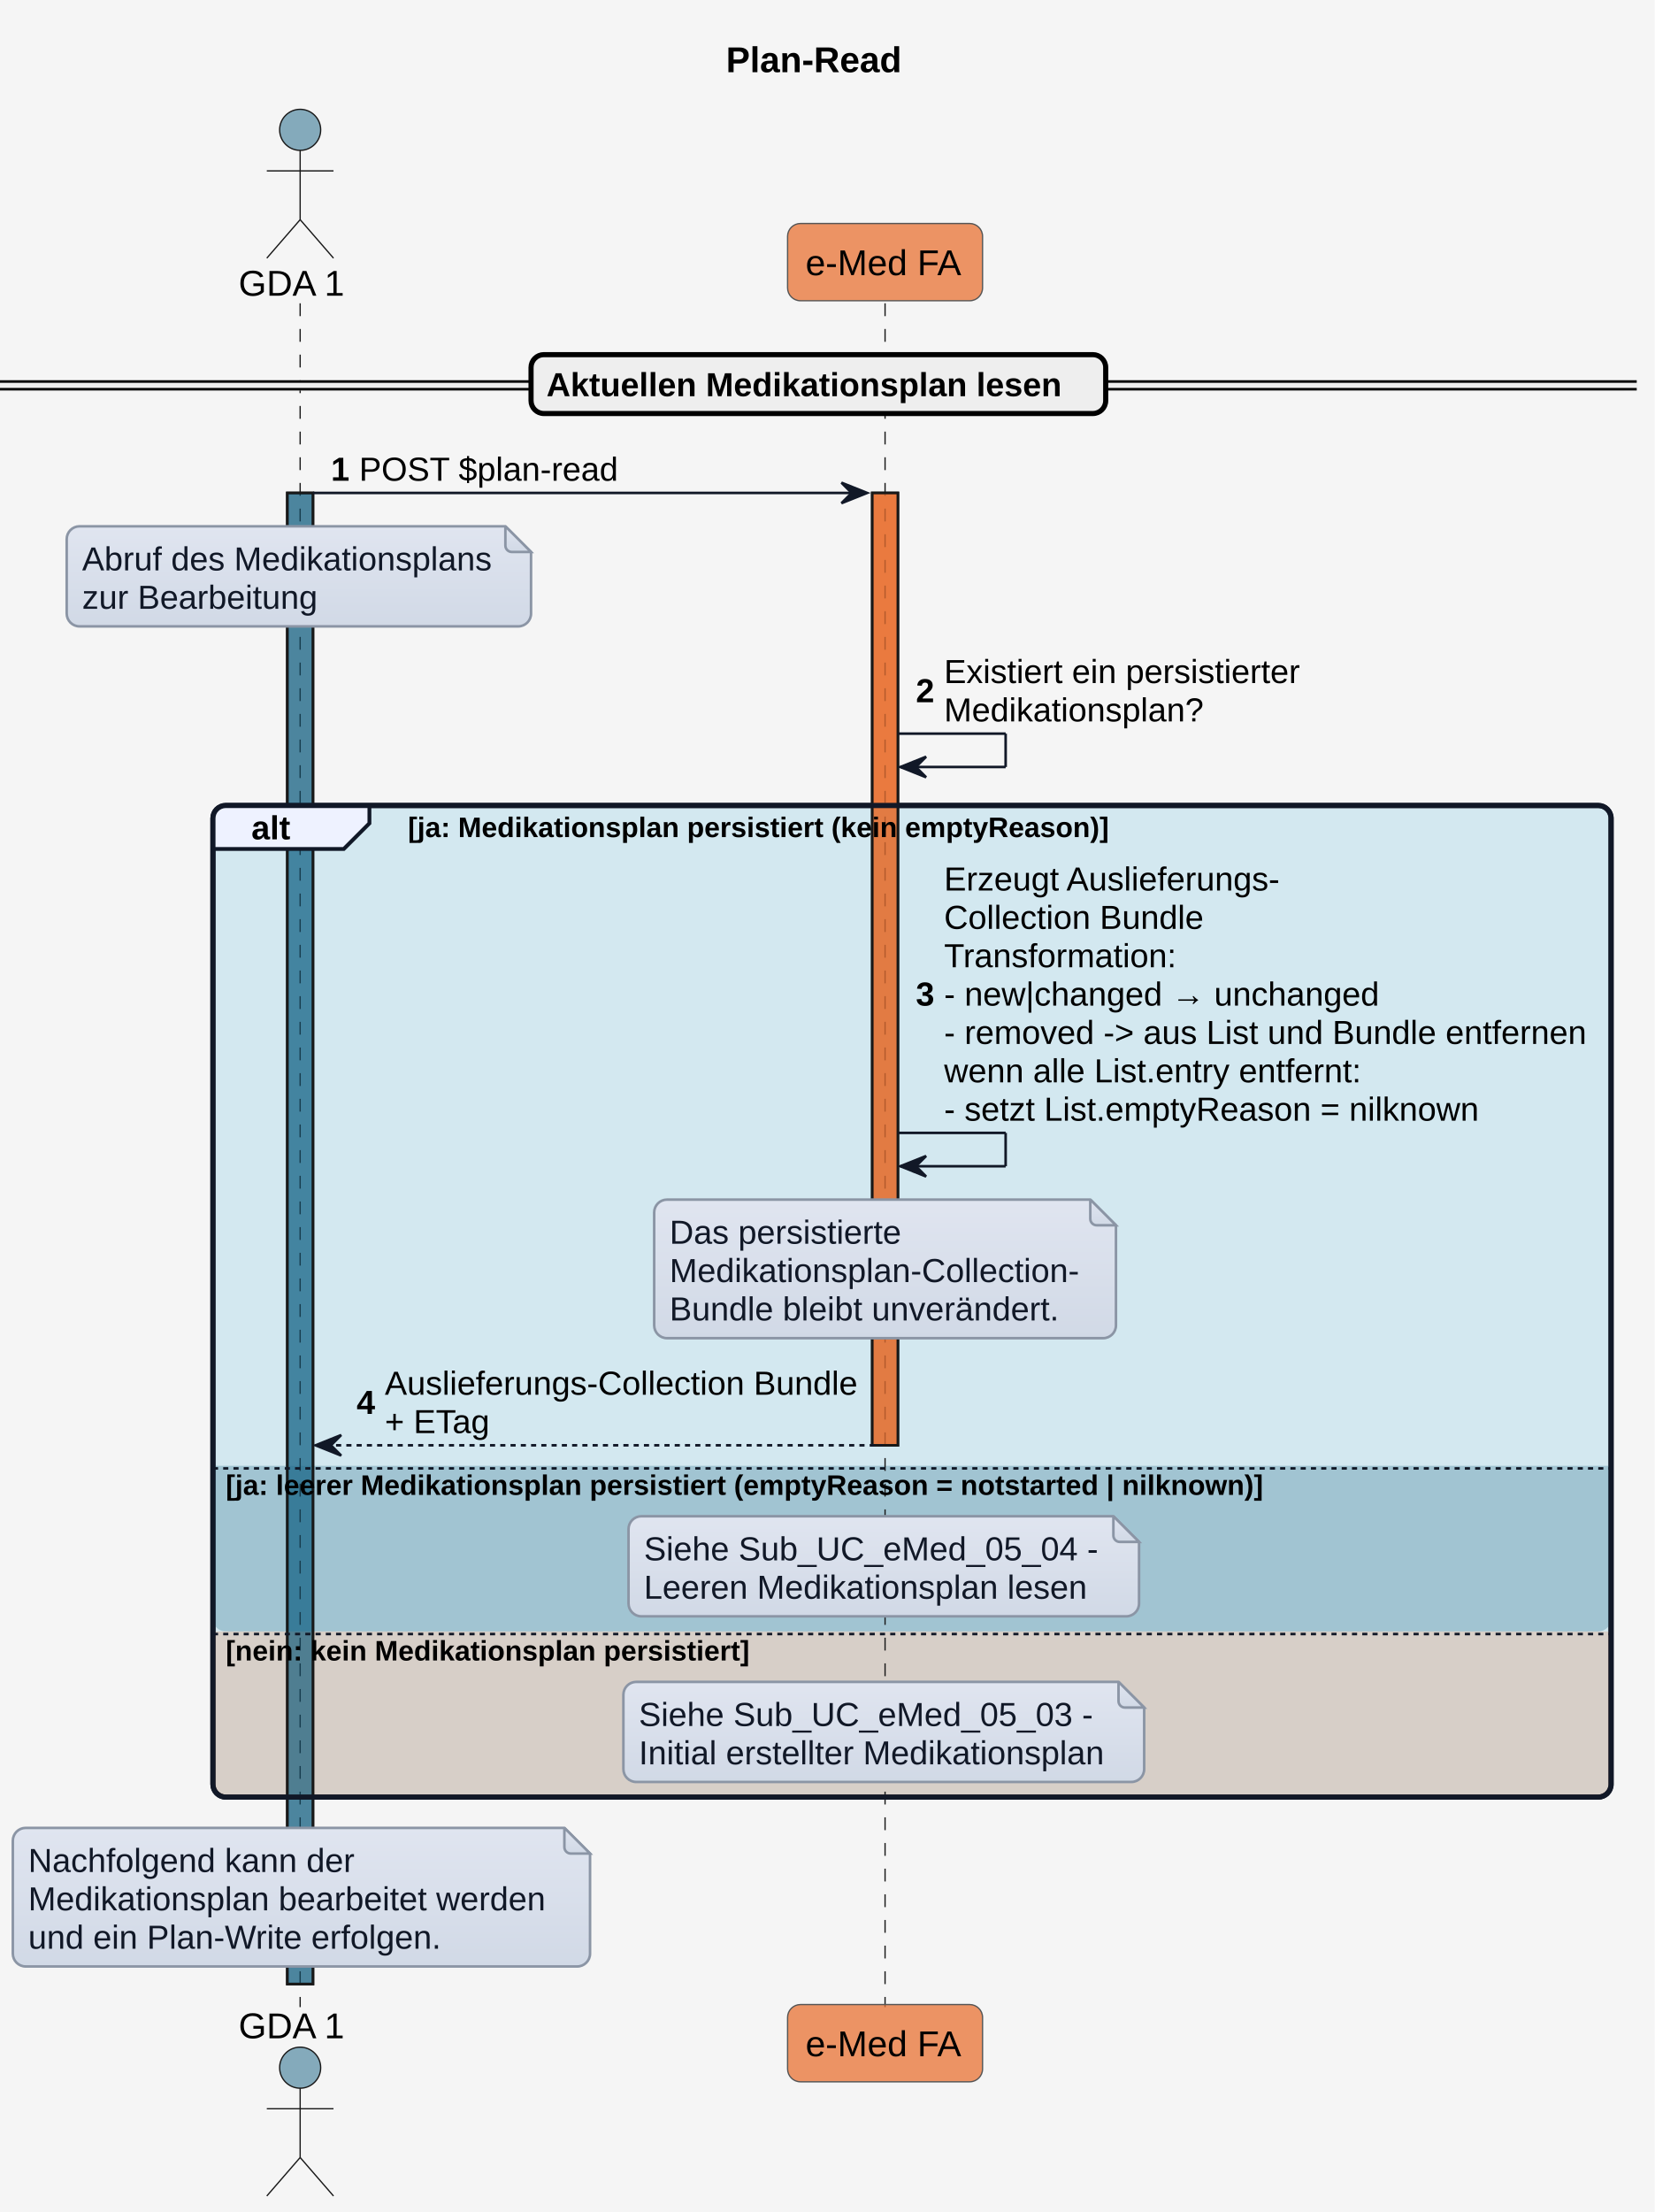
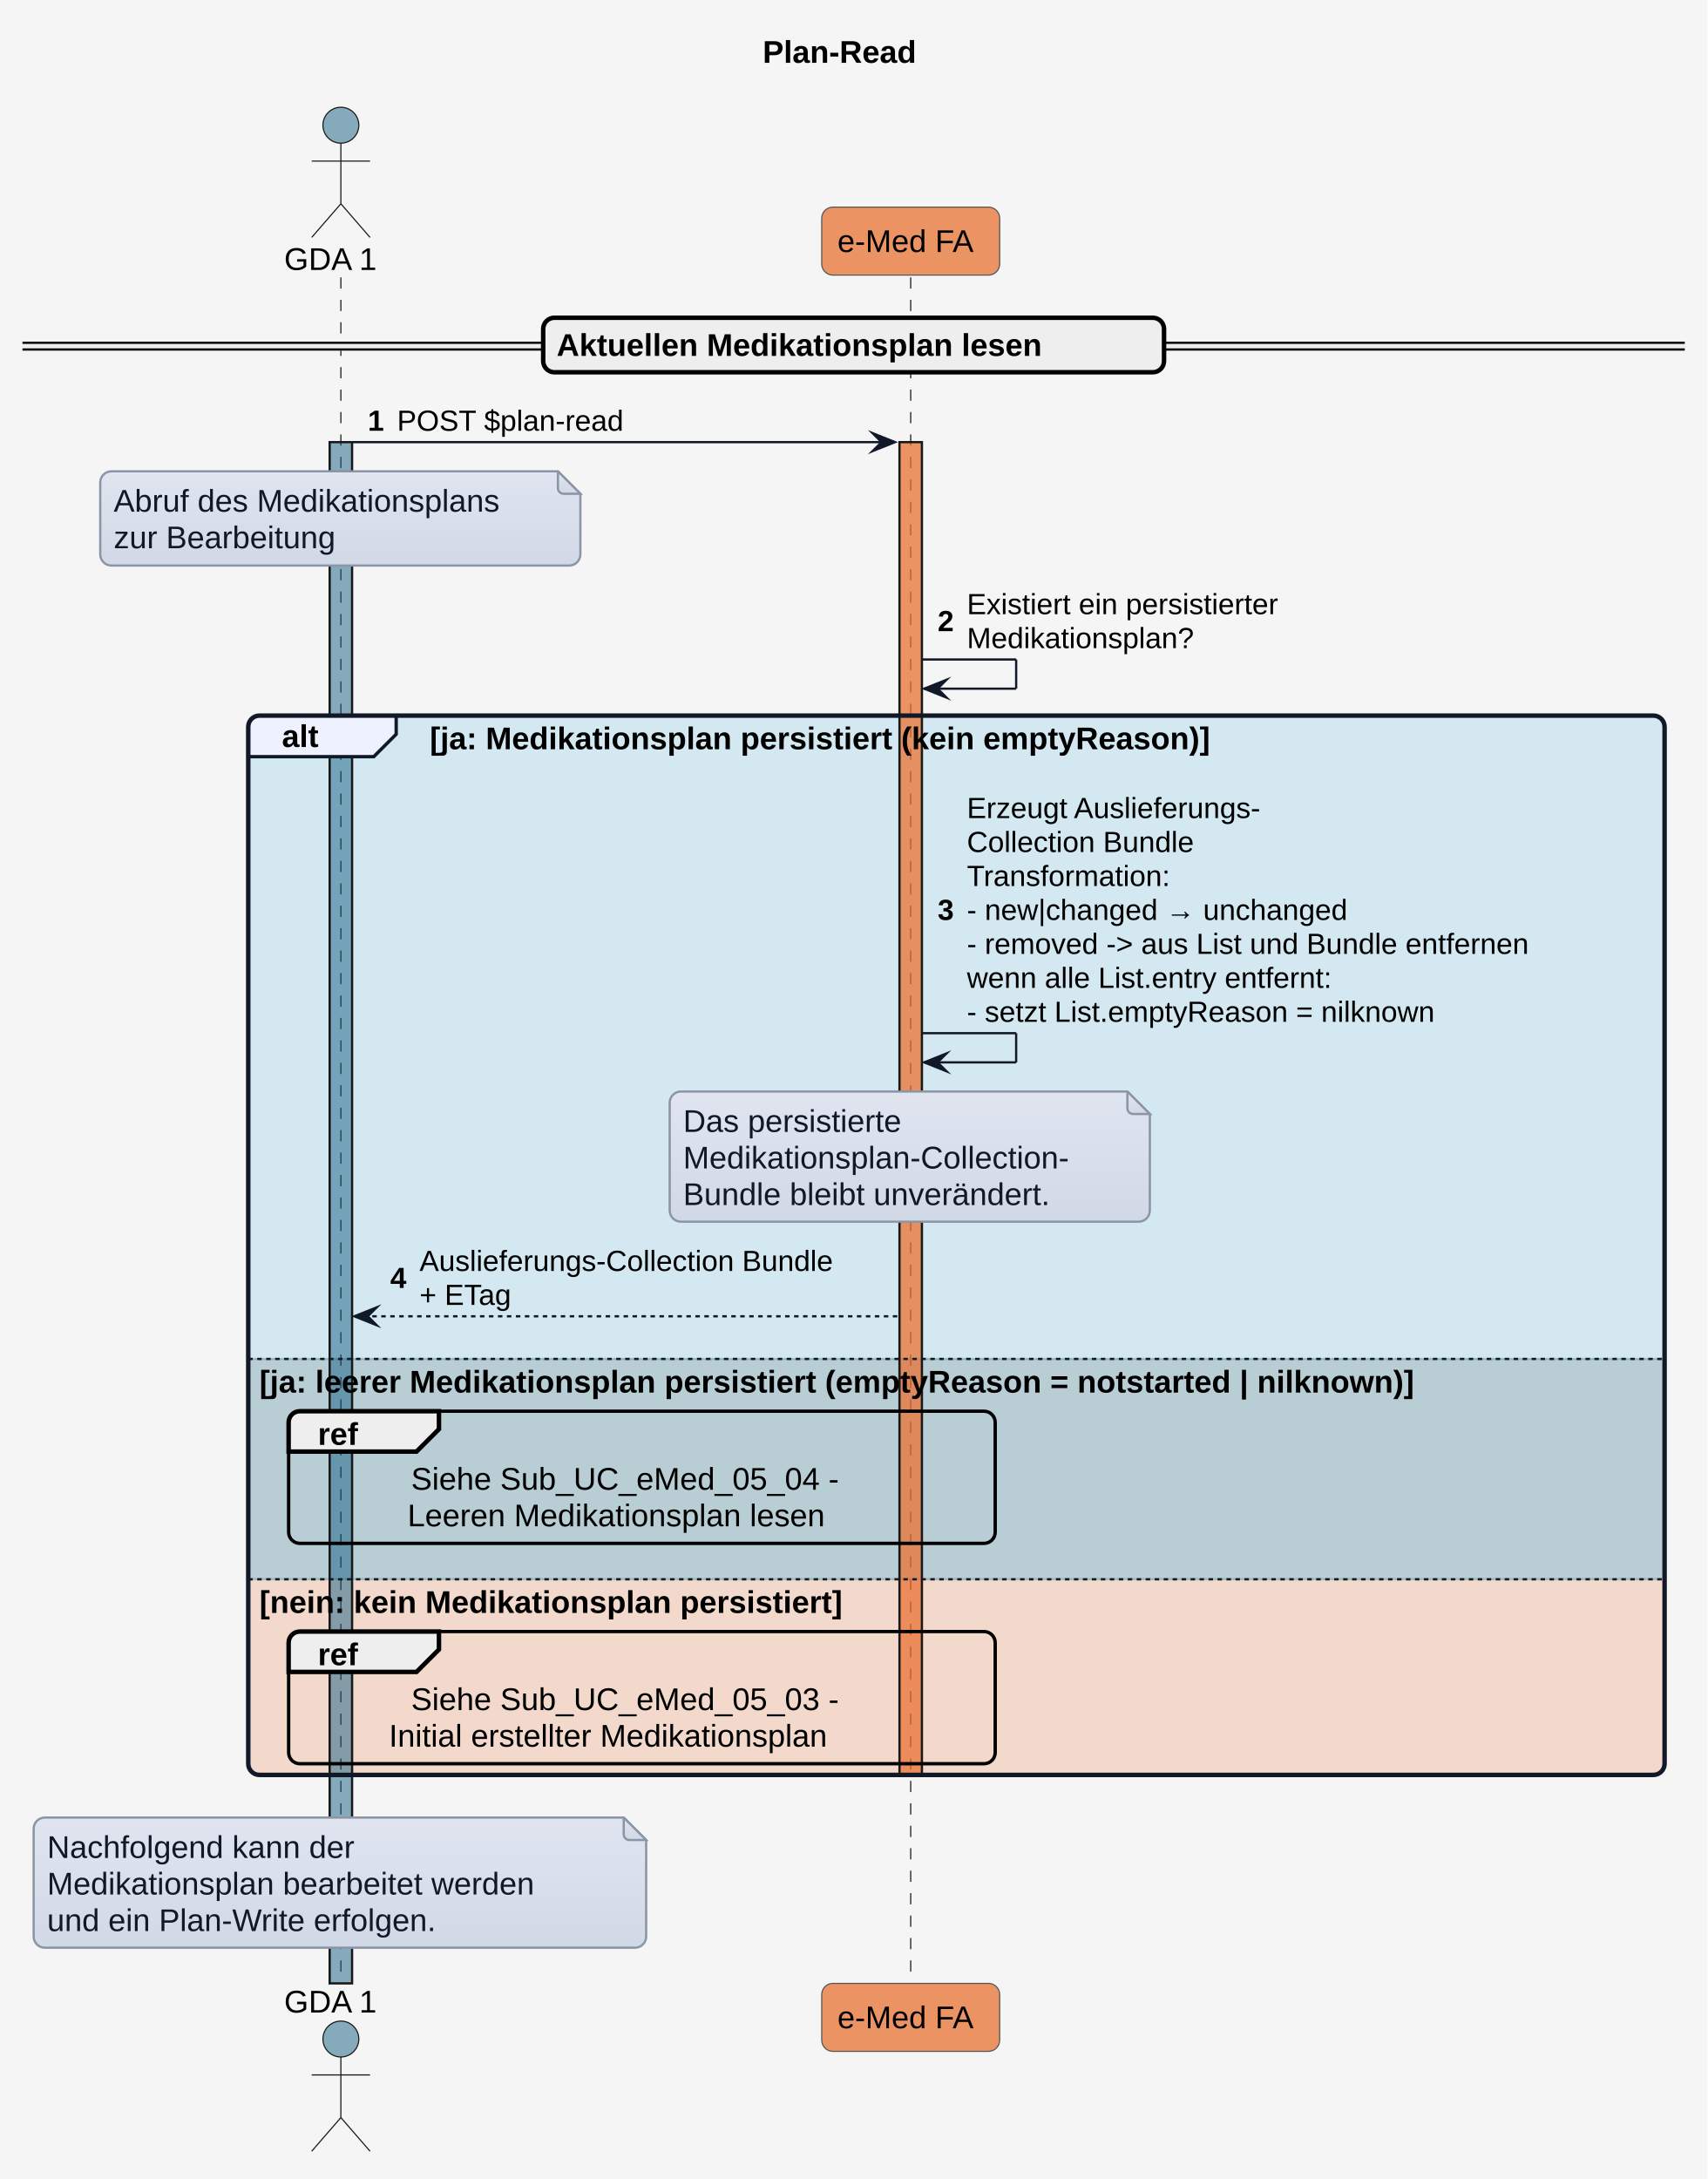
- <svg xmlns="http://www.w3.org/2000/svg" contentStyleType="text/css" height="862px" preserveAspectRatio="none" style="width:645px;height:862px;background:#F5F5F5;" version="1.1" viewBox="0 0 645 862" width="645px" zoomAndPan="magnify">
+ <svg xmlns="http://www.w3.org/2000/svg" version="1.1" data-diagram-type="SEQUENCE" style="width:761px;height:971px;background:#F5F5F5;" width="761px" height="971px" viewBox="0 0 761 971" zoomAndPan="magnify" preserveAspectRatio="none" contentStyleType="text/css">
  <defs>
-     <linearGradient id="g1ilesi1qnfuho0" x1="50%" x2="50%" y1="0%" y2="100%">
-       <stop offset="0%" stop-color="#E0E5F0" />
-       <stop offset="100%" stop-color="#D1D9E6" />
+     <linearGradient x1="50%" y1="0%" x2="50%" y2="100%" id="g1inkzir04lfo00">
+       <stop stop-color="#E0E5F0" offset="0%" />
+       <stop stop-color="#D1D9E6" offset="100%" />
    </linearGradient>
  </defs>
-   <g>
-     <rect fill="#F5F5F5" height="862" style="stroke:none;stroke-width:1.0;" width="645" x="0" y="0" />
-     <text fill="#000000" font-family="Arial" font-size="14" font-weight="bold" lengthAdjust="spacing" textLength="71" x="283" y="28.132">Plan-Read</text>
-     <rect fill="#156082" fill-opacity="0.502" height="581.067" style="stroke:#181818;stroke-width:1.0;" width="10" x="112" y="192.095" />
-     <rect fill="#E97232" fill-opacity="0.741" height="371.128" style="stroke:#181818;stroke-width:1.0;" width="10" x="340" y="192.095" />
-     <rect fill="#0F9ED5" fill-opacity="0.145" height="386.426" rx="5" ry="5" style="stroke:#111827;stroke-width:2.0;" width="545" x="83" y="313.89" />
-     <path d="M83,571.223 L628,571.223 L628,630.769 A5,5 0 0 1 623,635.769 L88,635.769 A5,5 0 0 1 83,630.769 L83,571.223 " fill="#34738D" fill-opacity="0.306" style="stroke:none;stroke-width:1.0;" />
-     <path d="M83,635.769 L628,635.769 L628,695.316 A5,5 0 0 1 623,700.316 L88,700.316 A5,5 0 0 1 83,695.316 L83,635.769 " fill="#E97132" fill-opacity="0.208" style="stroke:none;stroke-width:1.0;" />
-     <line style="stroke:#181818;stroke-width:0.5;stroke-dasharray:5.0,5.0;" x1="117" x2="117" y1="118.197" y2="782.162" />
-     <line style="stroke:#181818;stroke-width:0.5;stroke-dasharray:5.0,5.0;" x1="345" x2="345" y1="118.197" y2="782.162" />
-     <text fill="#000000" font-family="Arial" font-size="14" lengthAdjust="spacing" textLength="42" x="93" y="115.231">GDA 1</text>
-     <ellipse cx="117" cy="50.599" fill="#156082" fill-opacity="0.502" rx="8" ry="8" style="stroke:#181818;stroke-width:0.5;" />
-     <path d="M117,58.599 L117,85.599 M104,66.599 L130,66.599 M117,85.599 L104,100.599 M117,85.599 L130,100.599 " fill="none" style="stroke:#181818;stroke-width:0.5;" />
-     <text fill="#000000" font-family="Arial" font-size="14" lengthAdjust="spacing" textLength="42" x="93" y="794.294">GDA 1</text>
-     <ellipse cx="117" cy="805.761" fill="#156082" fill-opacity="0.502" rx="8" ry="8" style="stroke:#181818;stroke-width:0.5;" />
-     <path d="M117,813.761 L117,840.761 M104,821.761 L130,821.761 M117,840.761 L104,855.761 M117,840.761 L130,855.761 " fill="none" style="stroke:#181818;stroke-width:0.5;" />
-     <rect fill="#E97232" fill-opacity="0.741" height="30.099" rx="5" ry="5" style="stroke:#555555;stroke-width:0.5;" width="76" x="307" y="87.099" />
-     <text fill="#000000" font-family="Arial" font-size="14" lengthAdjust="spacing" textLength="62" x="314" y="107.231">e-Med FA</text>
-     <rect fill="#E97232" fill-opacity="0.741" height="30.099" rx="5" ry="5" style="stroke:#555555;stroke-width:0.5;" width="76" x="307" y="781.162" />
-     <text fill="#000000" font-family="Arial" font-size="14" lengthAdjust="spacing" textLength="62" x="314" y="801.294">e-Med FA</text>
-     <rect fill="#156082" fill-opacity="0.502" height="581.067" style="stroke:#181818;stroke-width:1.0;" width="10" x="112" y="192.095" />
-     <rect fill="#E97232" fill-opacity="0.741" height="371.128" style="stroke:#181818;stroke-width:1.0;" width="10" x="340" y="192.095" />
-     <rect fill="#EEEEEE" height="3" rx="5" ry="5" style="stroke:#EEEEEE;stroke-width:1.0;" width="638" x="0" y="148.672" />
-     <line style="stroke:#000000;stroke-width:1.0;" x1="0" x2="638" y1="148.672" y2="148.672" />
-     <line style="stroke:#000000;stroke-width:1.0;" x1="0" x2="638" y1="151.672" y2="151.672" />
-     <rect fill="#EEEEEE" height="22.949" rx="5" ry="5" style="stroke:#000000;stroke-width:2.0;" width="224" x="207" y="138.197" />
-     <text fill="#000000" font-family="Arial" font-size="13" font-weight="bold" lengthAdjust="spacing" textLength="206" x="213" y="154.391">Aktuellen Medikationsplan lesen</text>
-     <polygon fill="#111827" points="328,188.095,338,192.095,328,196.095,332,192.095" style="stroke:#111827;stroke-width:1.0;" />
-     <line style="stroke:#111827;stroke-width:1.0;" x1="122" x2="334" y1="192.095" y2="192.095" />
-     <text fill="#000000" font-family="Arial" font-size="13" font-weight="bold" lengthAdjust="spacing" textLength="7" x="129" y="187.34">1</text>
-     <text fill="#000000" font-family="Arial" font-size="13" lengthAdjust="spacing" textLength="99" x="140" y="187.34">POST $plan-read</text>
-     <path d="M26,210.095 L26,239.095 A5,5 0 0 0 31,244.095 L202,244.095 A5,5 0 0 0 207,239.095 L207,215.095 L197,205.095 L31,205.095 A5,5 0 0 0 26,210.095 " fill="url(#g1ilesi1qnfuho0)" style="stroke:#8B95A5;stroke-width:1.0;" />
-     <path d="M197,205.095 L197,212.595 A2.5,2.5 0 0 0 199.5,215.095 L207,215.095 L197,205.095 " fill="url(#g1ilesi1qnfuho0)" style="stroke:#8B95A5;stroke-width:1.0;" />
-     <text fill="#111827" font-family="Arial" font-size="13" lengthAdjust="spacing" textLength="160" x="32" y="222.289">Abruf des Medikationsplans</text>
-     <text fill="#111827" font-family="Arial" font-size="13" lengthAdjust="spacing" textLength="91" x="32" y="237.237">zur Bearbeitung</text>
-     <line style="stroke:#111827;stroke-width:1.0;" x1="350" x2="392" y1="285.89" y2="285.89" />
-     <line style="stroke:#111827;stroke-width:1.0;" x1="392" x2="392" y1="285.89" y2="298.89" />
-     <line style="stroke:#111827;stroke-width:1.0;" x1="351" x2="392" y1="298.89" y2="298.89" />
-     <polygon fill="#111827" points="361,294.89,351,298.89,361,302.89,357,298.89" style="stroke:#111827;stroke-width:1.0;" />
-     <text fill="#000000" font-family="Arial" font-size="13" font-weight="bold" lengthAdjust="spacing" textLength="7" x="357" y="273.66">2</text>
-     <text fill="#000000" font-family="Arial" font-size="13" lengthAdjust="spacing" textLength="141" x="368" y="266.186">Existiert ein persistierter</text>
-     <text fill="#000000" font-family="Arial" font-size="13" lengthAdjust="spacing" textLength="101" x="368" y="281.135">Medikationsplan?</text>
-     <path d="M88,313.89 L144,313.89 L144,320.838 L134,330.838 L83,330.838 L83,318.89 A5,5 0 0 1 88,313.89 " fill="#EEF2FF" style="stroke:#111827;stroke-width:1.5;" />
-     <rect fill="none" height="386.426" rx="5" ry="5" style="stroke:#111827;stroke-width:2.0;" width="545" x="83" y="313.89" />
-     <text fill="#000000" font-family="Arial" font-size="13" font-weight="bold" lengthAdjust="spacing" textLength="16" x="98" y="327.084">alt</text>
-     <text fill="#000000" font-family="Arial" font-size="11" font-weight="bold" lengthAdjust="spacing" textLength="290" x="159" y="326.207">[ja: Medikationsplan persistiert (kein emptyReason)]</text>
-     <line style="stroke:#111827;stroke-width:1.0;" x1="350" x2="392" y1="441.479" y2="441.479" />
-     <line style="stroke:#111827;stroke-width:1.0;" x1="392" x2="392" y1="441.479" y2="454.479" />
-     <line style="stroke:#111827;stroke-width:1.0;" x1="351" x2="392" y1="454.479" y2="454.479" />
-     <polygon fill="#111827" points="361,450.479,351,454.479,361,458.479,357,454.479" style="stroke:#111827;stroke-width:1.0;" />
-     <text fill="#000000" font-family="Arial" font-size="13" font-weight="bold" lengthAdjust="spacing" textLength="7" x="357" y="391.878">3</text>
-     <text fill="#000000" font-family="Arial" font-size="13" lengthAdjust="spacing" textLength="131" x="368" y="347.032">Erzeugt Auslieferungs-</text>
-     <text fill="#000000" font-family="Arial" font-size="13" lengthAdjust="spacing" textLength="101" x="368" y="361.981">Collection Bundle</text>
-     <text fill="#000000" font-family="Arial" font-size="13" lengthAdjust="spacing" textLength="89" x="368" y="376.93">Transformation:</text>
-     <text fill="#000000" font-family="Arial" font-size="13" lengthAdjust="spacing" textLength="167" x="368" y="391.878">- new|changed → unchanged</text>
-     <text fill="#000000" font-family="Arial" font-size="13" lengthAdjust="spacing" textLength="248" x="368" y="406.827">- removed -&gt; aus List und Bundle entfernen</text>
-     <text fill="#000000" font-family="Arial" font-size="13" lengthAdjust="spacing" textLength="163" x="368" y="421.776">wenn alle List.entry entfernt:</text>
-     <text fill="#000000" font-family="Arial" font-size="13" lengthAdjust="spacing" textLength="212" x="368" y="436.725">- setzt List.emptyReason = nilknown</text>
-     <path d="M255,472.479 L255,516.48 A5,5 0 0 0 260,521.48 L430,521.48 A5,5 0 0 0 435,516.48 L435,477.479 L425,467.479 L260,467.479 A5,5 0 0 0 255,472.479 " fill="url(#g1ilesi1qnfuho0)" style="stroke:#8B95A5;stroke-width:1.0;" />
-     <path d="M425,467.479 L425,474.979 A2.5,2.5 0 0 0 427.5,477.479 L435,477.479 L425,467.479 " fill="url(#g1ilesi1qnfuho0)" style="stroke:#8B95A5;stroke-width:1.0;" />
-     <text fill="#111827" font-family="Arial" font-size="13" lengthAdjust="spacing" textLength="91" x="261" y="484.673">Das persistierte</text>
-     <text fill="#111827" font-family="Arial" font-size="13" lengthAdjust="spacing" textLength="159" x="261" y="499.622">Medikationsplan-Collection-</text>
-     <text fill="#111827" font-family="Arial" font-size="13" lengthAdjust="spacing" textLength="149" x="261" y="514.571">Bundle bleibt unverändert.</text>
-     <polygon fill="#111827" points="133,559.223,123,563.223,133,567.223,129,563.223" style="stroke:#111827;stroke-width:1.0;" />
-     <line style="stroke:#111827;stroke-width:1.0;stroke-dasharray:2.0,2.0;" x1="127" x2="344" y1="563.223" y2="563.223" />
-     <text fill="#000000" font-family="Arial" font-size="13" font-weight="bold" lengthAdjust="spacing" textLength="7" x="139" y="550.994">4</text>
-     <text fill="#000000" font-family="Arial" font-size="13" lengthAdjust="spacing" textLength="183" x="150" y="543.519">Auslieferungs-Collection Bundle</text>
-     <text fill="#000000" font-family="Arial" font-size="13" lengthAdjust="spacing" textLength="42" x="150" y="558.468">+ ETag</text>
-     <line style="stroke:#111827;stroke-width:1.0;stroke-dasharray:2.0,2.0;" x1="83" x2="628" y1="572.223" y2="572.223" />
-     <text fill="#000000" font-family="Arial" font-size="11" font-weight="bold" lengthAdjust="spacing" textLength="430" x="88" y="582.541">[ja: leerer Medikationsplan persistiert (emptyReason = notstarted | nilknown)]</text>
-     <path d="M245,595.872 L245,624.872 A5,5 0 0 0 250,629.872 L439,629.872 A5,5 0 0 0 444,624.872 L444,600.872 L434,590.872 L250,590.872 A5,5 0 0 0 245,595.872 " fill="url(#g1ilesi1qnfuho0)" style="stroke:#8B95A5;stroke-width:1.0;" />
-     <path d="M434,590.872 L434,598.372 A2.5,2.5 0 0 0 436.5,600.872 L444,600.872 L434,590.872 " fill="url(#g1ilesi1qnfuho0)" style="stroke:#8B95A5;stroke-width:1.0;" />
-     <text fill="#111827" font-family="Arial" font-size="13" lengthAdjust="spacing" textLength="174" x="251" y="608.066">Siehe Sub_UC_eMed_05_04 -</text>
-     <text fill="#111827" font-family="Arial" font-size="13" lengthAdjust="spacing" textLength="172" x="251" y="623.015">Leeren Medikationsplan lesen</text>
-     <line style="stroke:#111827;stroke-width:1.0;stroke-dasharray:2.0,2.0;" x1="83" x2="628" y1="636.769" y2="636.769" />
-     <text fill="#000000" font-family="Arial" font-size="11" font-weight="bold" lengthAdjust="spacing" textLength="218" x="88" y="647.087">[nein: kein Medikationsplan persistiert]</text>
-     <path d="M243,660.418 L243,689.418 A5,5 0 0 0 248,694.418 L441,694.418 A5,5 0 0 0 446,689.418 L446,665.418 L436,655.418 L248,655.418 A5,5 0 0 0 243,660.418 " fill="url(#g1ilesi1qnfuho0)" style="stroke:#8B95A5;stroke-width:1.0;" />
-     <path d="M436,655.418 L436,662.918 A2.5,2.5 0 0 0 438.5,665.418 L446,665.418 L436,655.418 " fill="url(#g1ilesi1qnfuho0)" style="stroke:#8B95A5;stroke-width:1.0;" />
-     <text fill="#111827" font-family="Arial" font-size="13" lengthAdjust="spacing" textLength="174" x="249" y="672.612">Siehe Sub_UC_eMed_05_03 -</text>
-     <text fill="#111827" font-family="Arial" font-size="13" lengthAdjust="spacing" textLength="182" x="249" y="687.561">Initial erstellter Medikationsplan</text>
-     <path d="M5,717.316 L5,761.316 A5,5 0 0 0 10,766.316 L225,766.316 A5,5 0 0 0 230,761.316 L230,722.316 L220,712.316 L10,712.316 A5,5 0 0 0 5,717.316 " fill="url(#g1ilesi1qnfuho0)" style="stroke:#8B95A5;stroke-width:1.0;" />
-     <path d="M220,712.316 L220,719.816 A2.5,2.5 0 0 0 222.5,722.316 L230,722.316 L220,712.316 " fill="url(#g1ilesi1qnfuho0)" style="stroke:#8B95A5;stroke-width:1.0;" />
-     <text fill="#111827" font-family="Arial" font-size="13" lengthAdjust="spacing" textLength="125" x="11" y="729.51">Nachfolgend kann der</text>
-     <text fill="#111827" font-family="Arial" font-size="13" lengthAdjust="spacing" textLength="200" x="11" y="744.458">Medikationsplan bearbeitet werden</text>
-     <text fill="#111827" font-family="Arial" font-size="13" lengthAdjust="spacing" textLength="160" x="11" y="759.407">und ein Plan-Write erfolgen.</text>
+   <g font-family="sans-serif" lengthAdjust="spacing">
+     <rect x="0" y="0" width="761" height="971" fill="#F5F5F5" style="stroke:none;" />
+     <g class="title" data-source-line="1">
+       <text x="339.944" y="27.995" fill="#000" font-size="14" textLength="80.028" font-weight="700" font-family="'Arial'">Plan-Read</text>
+     </g>
+     <path d="M115.646,318.883 L736.917,318.883 A5,5 0 0 1 741.917,323.883 L741.917,605.563 L110.646,605.563 L110.646,323.883 A5,5 0 0 1 115.646,318.883" fill="#0F9ED5" fill-opacity="0.145" />
+     <rect x="110.646" y="605.563" width="631.271" height="98.188" fill="#34738D" fill-opacity="0.306" style="stroke:#34738D4E;stroke-width:1;" />
+     <path d="M110.646,703.75 L741.917,703.75 L741.917,785.938 A5,5 0 0 1 736.917,790.938 L115.646,790.938 A5,5 0 0 1 110.646,785.938 L110.646,703.75" fill="#E97132" fill-opacity="0.208" />
+     <g>
+       <rect x="148.427" y="123.594" width="8" height="760.234" fill="#000" fill-opacity="0" />
+       <line x1="151.927" y1="123.594" x2="151.927" y2="883.828" style="stroke:#181818;stroke-width:0.5;stroke-dasharray:5,5;" />
+     </g>
+     <g>
+       <rect x="146.927" y="197.023" width="10" height="686.805" fill="#156082" fill-opacity="0.502" style="stroke:#181818;stroke-width:1;" />
+     </g>
+     <g>
+       <rect x="402.406" y="123.594" width="8" height="760.234" fill="#000" fill-opacity="0" />
+       <line x1="405.906" y1="123.594" x2="405.906" y2="883.828" style="stroke:#181818;stroke-width:0.5;stroke-dasharray:5,5;" />
+     </g>
+     <g>
+       <rect x="400.906" y="197.023" width="10" height="593.914" fill="#E97232" fill-opacity="0.741" style="stroke:#181818;stroke-width:1;" />
+     </g>
+     <text x="126.646" y="120.292" fill="#000" font-size="14" textLength="44.563" font-family="'Arial'">GDA 1</text>
+     <ellipse cx="151.927" cy="55.797" rx="8" ry="8" fill="#156082" fill-opacity="0.502" style="stroke:#181818;stroke-width:0.5;" />
+     <path d="M151.927,63.797 L151.927,90.797 M138.927,71.797 L164.927,71.797 M151.927,90.797 L138.927,105.797 M151.927,90.797 L164.927,105.797" style="stroke:#181818;stroke-width:0.5;" fill="none" />
+     <rect x="366.244" y="92.297" width="79.324" height="30.297" fill="#E97232" fill-opacity="0.741" style="stroke:#555;stroke-width:0.5;" rx="5" ry="5" />
+     <text x="373.244" y="112.292" fill="#000" font-size="14" textLength="65.324" font-family="'Arial'">e-Med FA</text>
+     <text x="126.646" y="896.823" fill="#000" font-size="14" textLength="44.563" font-family="'Arial'">GDA 1</text>
+     <ellipse cx="151.927" cy="908.625" rx="8" ry="8" fill="#156082" fill-opacity="0.502" style="stroke:#181818;stroke-width:0.5;" />
+     <path d="M151.927,916.625 L151.927,943.625 M138.927,924.625 L164.927,924.625 M151.927,943.625 L138.927,958.625 M151.927,943.625 L164.927,958.625" style="stroke:#181818;stroke-width:0.5;" fill="none" />
+     <rect x="366.244" y="883.828" width="79.324" height="30.297" fill="#E97232" fill-opacity="0.741" style="stroke:#555;stroke-width:0.5;" rx="5" ry="5" />
+     <text x="373.244" y="903.823" fill="#000" font-size="14" textLength="65.324" font-family="'Arial'">e-Med FA</text>
+     <rect x="10" y="152.742" width="740.917" height="3" fill="#EEE" style="stroke:#EEE;stroke-width:1;" rx="5" ry="5" />
+     <line x1="10" y1="152.742" x2="750.917" y2="152.742" style="stroke:#000;stroke-width:1;" />
+     <line x1="10" y1="155.742" x2="750.917" y2="155.742" style="stroke:#000;stroke-width:1;" />
+     <rect x="242.099" y="141.594" width="276.719" height="24.297" fill="#EEE" style="stroke:#000;stroke-width:2;" rx="5" ry="5" />
+     <text x="248.099" y="158.589" fill="#000" font-size="14" textLength="257.845" font-weight="700" font-family="'Arial'">Aktuellen Medikationsplan lesen</text>
+     <polygon points="388.906,193.023,398.906,197.023,388.906,201.023,392.906,197.023" fill="#111827" style="stroke:#111827;stroke-width:1;stroke-linejoin:miter;stroke-miterlimit:10;" />
+     <line x1="156.927" y1="197.023" x2="394.906" y2="197.023" style="stroke:#111827;stroke-width:1;" />
+     <text x="163.927" y="191.958" fill="#000" font-size="13" font-weight="700" font-family="'Arial'">1</text>
+     <text x="176.973" y="191.958" fill="#000" font-size="13" textLength="108.989" font-family="'Arial'">POST $plan-read</text>
+     <path d="M44.675,215.023 L44.675,247.023 A5,5 0 0 0 49.675,252.023 L253.675,252.023 A5,5 0 0 0 258.675,247.023 L258.675,220.023 L248.675,210.023 L49.675,210.023 A5,5 0 0 0 44.675,215.023" style="stroke:#8B95A5;stroke-width:1;" fill="url(#g1inkzir04lfo00)" />
+     <path d="M248.675,210.023 L248.675,217.523 A2.5,2.5 0 0 0 251.175,220.023 L258.675,220.023 L248.675,210.023" style="stroke:#8B95A5;stroke-width:1;" fill="url(#g1inkzir04lfo00)" />
+     <text x="50.675" y="228.019" fill="#111827" font-size="14" textLength="193.505" font-family="'Arial'">Abruf des Medikationsplans</text>
+     <text x="50.675" y="244.315" fill="#111827" font-size="14" textLength="112.492" font-family="'Arial'">zur Bearbeitung</text>
+     <line x1="410.906" y1="293.883" x2="452.906" y2="293.883" style="stroke:#111827;stroke-width:1;" />
+     <line x1="452.906" y1="293.883" x2="452.906" y2="306.883" style="stroke:#111827;stroke-width:1;" />
+     <line x1="411.906" y1="306.883" x2="452.906" y2="306.883" style="stroke:#111827;stroke-width:1;" />
+     <polygon points="421.906,302.883,411.906,306.883,421.906,310.883,417.906,306.883" fill="#111827" style="stroke:#111827;stroke-width:1;stroke-linejoin:miter;stroke-miterlimit:10;" />
+     <text x="417.906" y="281.25" fill="#000" font-size="13" font-weight="700" font-family="'Arial'">2</text>
+     <text x="430.952" y="273.684" fill="#000" font-size="13" textLength="160.799" font-family="'Arial'">Existiert ein persistierter</text>
+     <text x="430.952" y="288.817" fill="#000" font-size="13" textLength="113.217" font-family="'Arial'">Medikationsplan?</text>
+     <path d="M115.646,318.883 L176.584,318.883 L176.584,327.18 L166.584,337.18 L110.646,337.18 L110.646,323.883 A5,5 0 0 1 115.646,318.883" style="stroke:#111827;stroke-width:1.5;" fill="#EEF2FF" />
+     <rect x="110.646" y="318.883" width="631.271" height="472.055" fill="none" style="stroke:#111827;stroke-width:2;" rx="5" ry="5" />
+     <text x="125.646" y="332.878" fill="#000" font-size="14" textLength="20.938" font-weight="700" font-family="'Arial'">alt</text>
+     <text x="191.584" y="333.878" fill="#000" font-size="14" textLength="419.187" font-weight="700" font-family="'Arial'">[ja: Medikationsplan persistiert (kein emptyReason)]</text>
+     <line x1="110.646" y1="605.563" x2="741.917" y2="605.563" style="stroke:#111827;stroke-width:1;stroke-dasharray:2,2;" />
+     <text x="115.646" y="620.558" fill="#000" font-size="14" textLength="624.271" font-weight="700" font-family="'Arial'">[ja: leerer Medikationsplan persistiert (emptyReason = notstarted | nilknown)]</text>
+     <line x1="110.646" y1="703.75" x2="741.917" y2="703.75" style="stroke:#111827;stroke-width:1;stroke-dasharray:2,2;" />
+     <text x="115.646" y="718.745" fill="#000" font-size="14" textLength="313.934" font-weight="700" font-family="'Arial'">[nein: kein Medikationsplan persistiert]</text>
+     <line x1="410.906" y1="460.406" x2="452.906" y2="460.406" style="stroke:#111827;stroke-width:1;" />
+     <line x1="452.906" y1="460.406" x2="452.906" y2="473.406" style="stroke:#111827;stroke-width:1;" />
+     <line x1="411.906" y1="473.406" x2="452.906" y2="473.406" style="stroke:#111827;stroke-width:1;" />
+     <polygon points="421.906,469.406,411.906,473.406,421.906,477.406,417.906,473.406" fill="#111827" style="stroke:#111827;stroke-width:1;stroke-linejoin:miter;stroke-miterlimit:10;" />
+     <text x="417.906" y="409.942" fill="#000" font-size="13" font-weight="700" font-family="'Arial'">3</text>
+     <text x="430.952" y="364.543" fill="#000" font-size="13" textLength="147.342" font-family="'Arial'">Erzeugt Auslieferungs-</text>
+     <text x="430.952" y="379.676" fill="#000" font-size="13" textLength="113.693" font-family="'Arial'">Collection Bundle</text>
+     <text x="430.952" y="394.809" fill="#000" font-size="13" textLength="104.051" font-family="'Arial'">Transformation:</text>
+     <text x="430.952" y="409.942" fill="#000" font-size="13" textLength="187.897" font-family="'Arial'">- new|changed → unchanged</text>
+     <text x="430.952" y="425.075" fill="#000" font-size="13" textLength="286.527" font-family="'Arial'">- removed -&gt; aus List und Bundle entfernen</text>
+     <text x="430.952" y="440.208" fill="#000" font-size="13" textLength="188.894" font-family="'Arial'">wenn alle List.entry entfernt:</text>
+     <text x="430.952" y="455.34" fill="#000" font-size="13" textLength="238.481" font-family="'Arial'">- setzt List.emptyReason = nilknown</text>
+     <path d="M298.483,491.406 L298.483,539.406 A5,5 0 0 0 303.483,544.406 L507.483,544.406 A5,5 0 0 0 512.483,539.406 L512.483,496.406 L502.483,486.406 L303.483,486.406 A5,5 0 0 0 298.483,491.406" style="stroke:#8B95A5;stroke-width:1;" fill="url(#g1inkzir04lfo00)" />
+     <path d="M502.483,486.406 L502.483,493.906 A2.5,2.5 0 0 0 504.983,496.406 L512.483,496.406 L502.483,486.406" style="stroke:#8B95A5;stroke-width:1;" fill="url(#g1inkzir04lfo00)" />
+     <text x="304.483" y="504.401" fill="#111827" font-size="14" textLength="110.688" font-family="'Arial'">Das persistierte</text>
+     <text x="304.483" y="520.698" fill="#111827" font-size="14" textLength="193.847" font-family="'Arial'">Medikationsplan-Collection-</text>
+     <text x="304.483" y="536.995" fill="#111827" font-size="14" textLength="188.344" font-family="'Arial'">Bundle bleibt unverändert.</text>
+     <polygon points="167.927,582.563,157.927,586.563,167.927,590.563,163.927,586.563" fill="#111827" style="stroke:#111827;stroke-width:1;stroke-linejoin:miter;stroke-miterlimit:10;" />
+     <line x1="161.927" y1="586.563" x2="399.906" y2="586.563" style="stroke:#111827;stroke-width:1;stroke-dasharray:2,2;" />
+     <text x="173.927" y="573.93" fill="#000" font-size="13" font-weight="700" font-family="'Arial'">4</text>
+     <text x="186.973" y="566.364" fill="#000" font-size="13" textLength="206.934" font-family="'Arial'">Auslieferungs-Collection Bundle</text>
+     <text x="186.973" y="581.497" fill="#000" font-size="13" textLength="47.398" font-family="'Arial'">+ ETag</text>
+     <rect x="128.646" y="628.859" width="314.923" height="58.891" fill="none" style="stroke:#000;stroke-width:1.5;" rx="5" ry="5" />
+     <path d="M133.646,628.859 L195.646,628.859 L195.646,636.859 L185.646,646.859 L128.646,646.859 L128.646,633.859 A5,5 0 0 1 133.646,628.859" style="stroke:#000;stroke-width:2;" fill="#EEE" />
+     <text x="141.646" y="643.854" fill="#000" font-size="14" textLength="22.49" font-weight="700" font-family="'Arial'">ref</text>
+     <text x="183.223" y="663.854" fill="#000" font-size="14" textLength="201.318" font-family="'Arial'">Siehe Sub_UC_eMed_05_04 -</text>
+     <text x="181.633" y="680.151" fill="#000" font-size="14" textLength="208.947" font-family="'Arial'">Leeren Medikationsplan lesen</text>
+     <rect x="128.646" y="727.047" width="314.923" height="58.891" fill="none" style="stroke:#000;stroke-width:1.5;" rx="5" ry="5" />
+     <path d="M133.646,727.047 L195.646,727.047 L195.646,735.047 L185.646,745.047 L128.646,745.047 L128.646,732.047 A5,5 0 0 1 133.646,727.047" style="stroke:#000;stroke-width:2;" fill="#EEE" />
+     <text x="141.646" y="742.042" fill="#000" font-size="14" textLength="22.49" font-weight="700" font-family="'Arial'">ref</text>
+     <text x="183.223" y="762.042" fill="#000" font-size="14" textLength="201.318" font-family="'Arial'">Siehe Sub_UC_eMed_05_03 -</text>
+     <text x="173.338" y="778.339" fill="#000" font-size="14" textLength="225.538" font-family="'Arial'">Initial erstellter Medikationsplan</text>
+     <path d="M15,814.938 L15,862.938 A5,5 0 0 0 20,867.938 L283,867.938 A5,5 0 0 0 288,862.938 L288,819.938 L278,809.938 L20,809.938 A5,5 0 0 0 15,814.938" style="stroke:#8B95A5;stroke-width:1;" fill="url(#g1inkzir04lfo00)" />
+     <path d="M278,809.938 L278,817.438 A2.5,2.5 0 0 0 280.5,819.938 L288,819.938 L278,809.938" style="stroke:#8B95A5;stroke-width:1;" fill="url(#g1inkzir04lfo00)" />
+     <text x="21" y="827.933" fill="#111827" font-size="14" textLength="154.854" font-family="'Arial'">Nachfolgend kann der</text>
+     <text x="21" y="844.229" fill="#111827" font-size="14" textLength="248.404" font-family="'Arial'">Medikationsplan bearbeitet werden</text>
+     <text x="21" y="860.526" fill="#111827" font-size="14" textLength="196.362" font-family="'Arial'">und ein Plan-Write erfolgen.</text>
  </g>
</svg>
